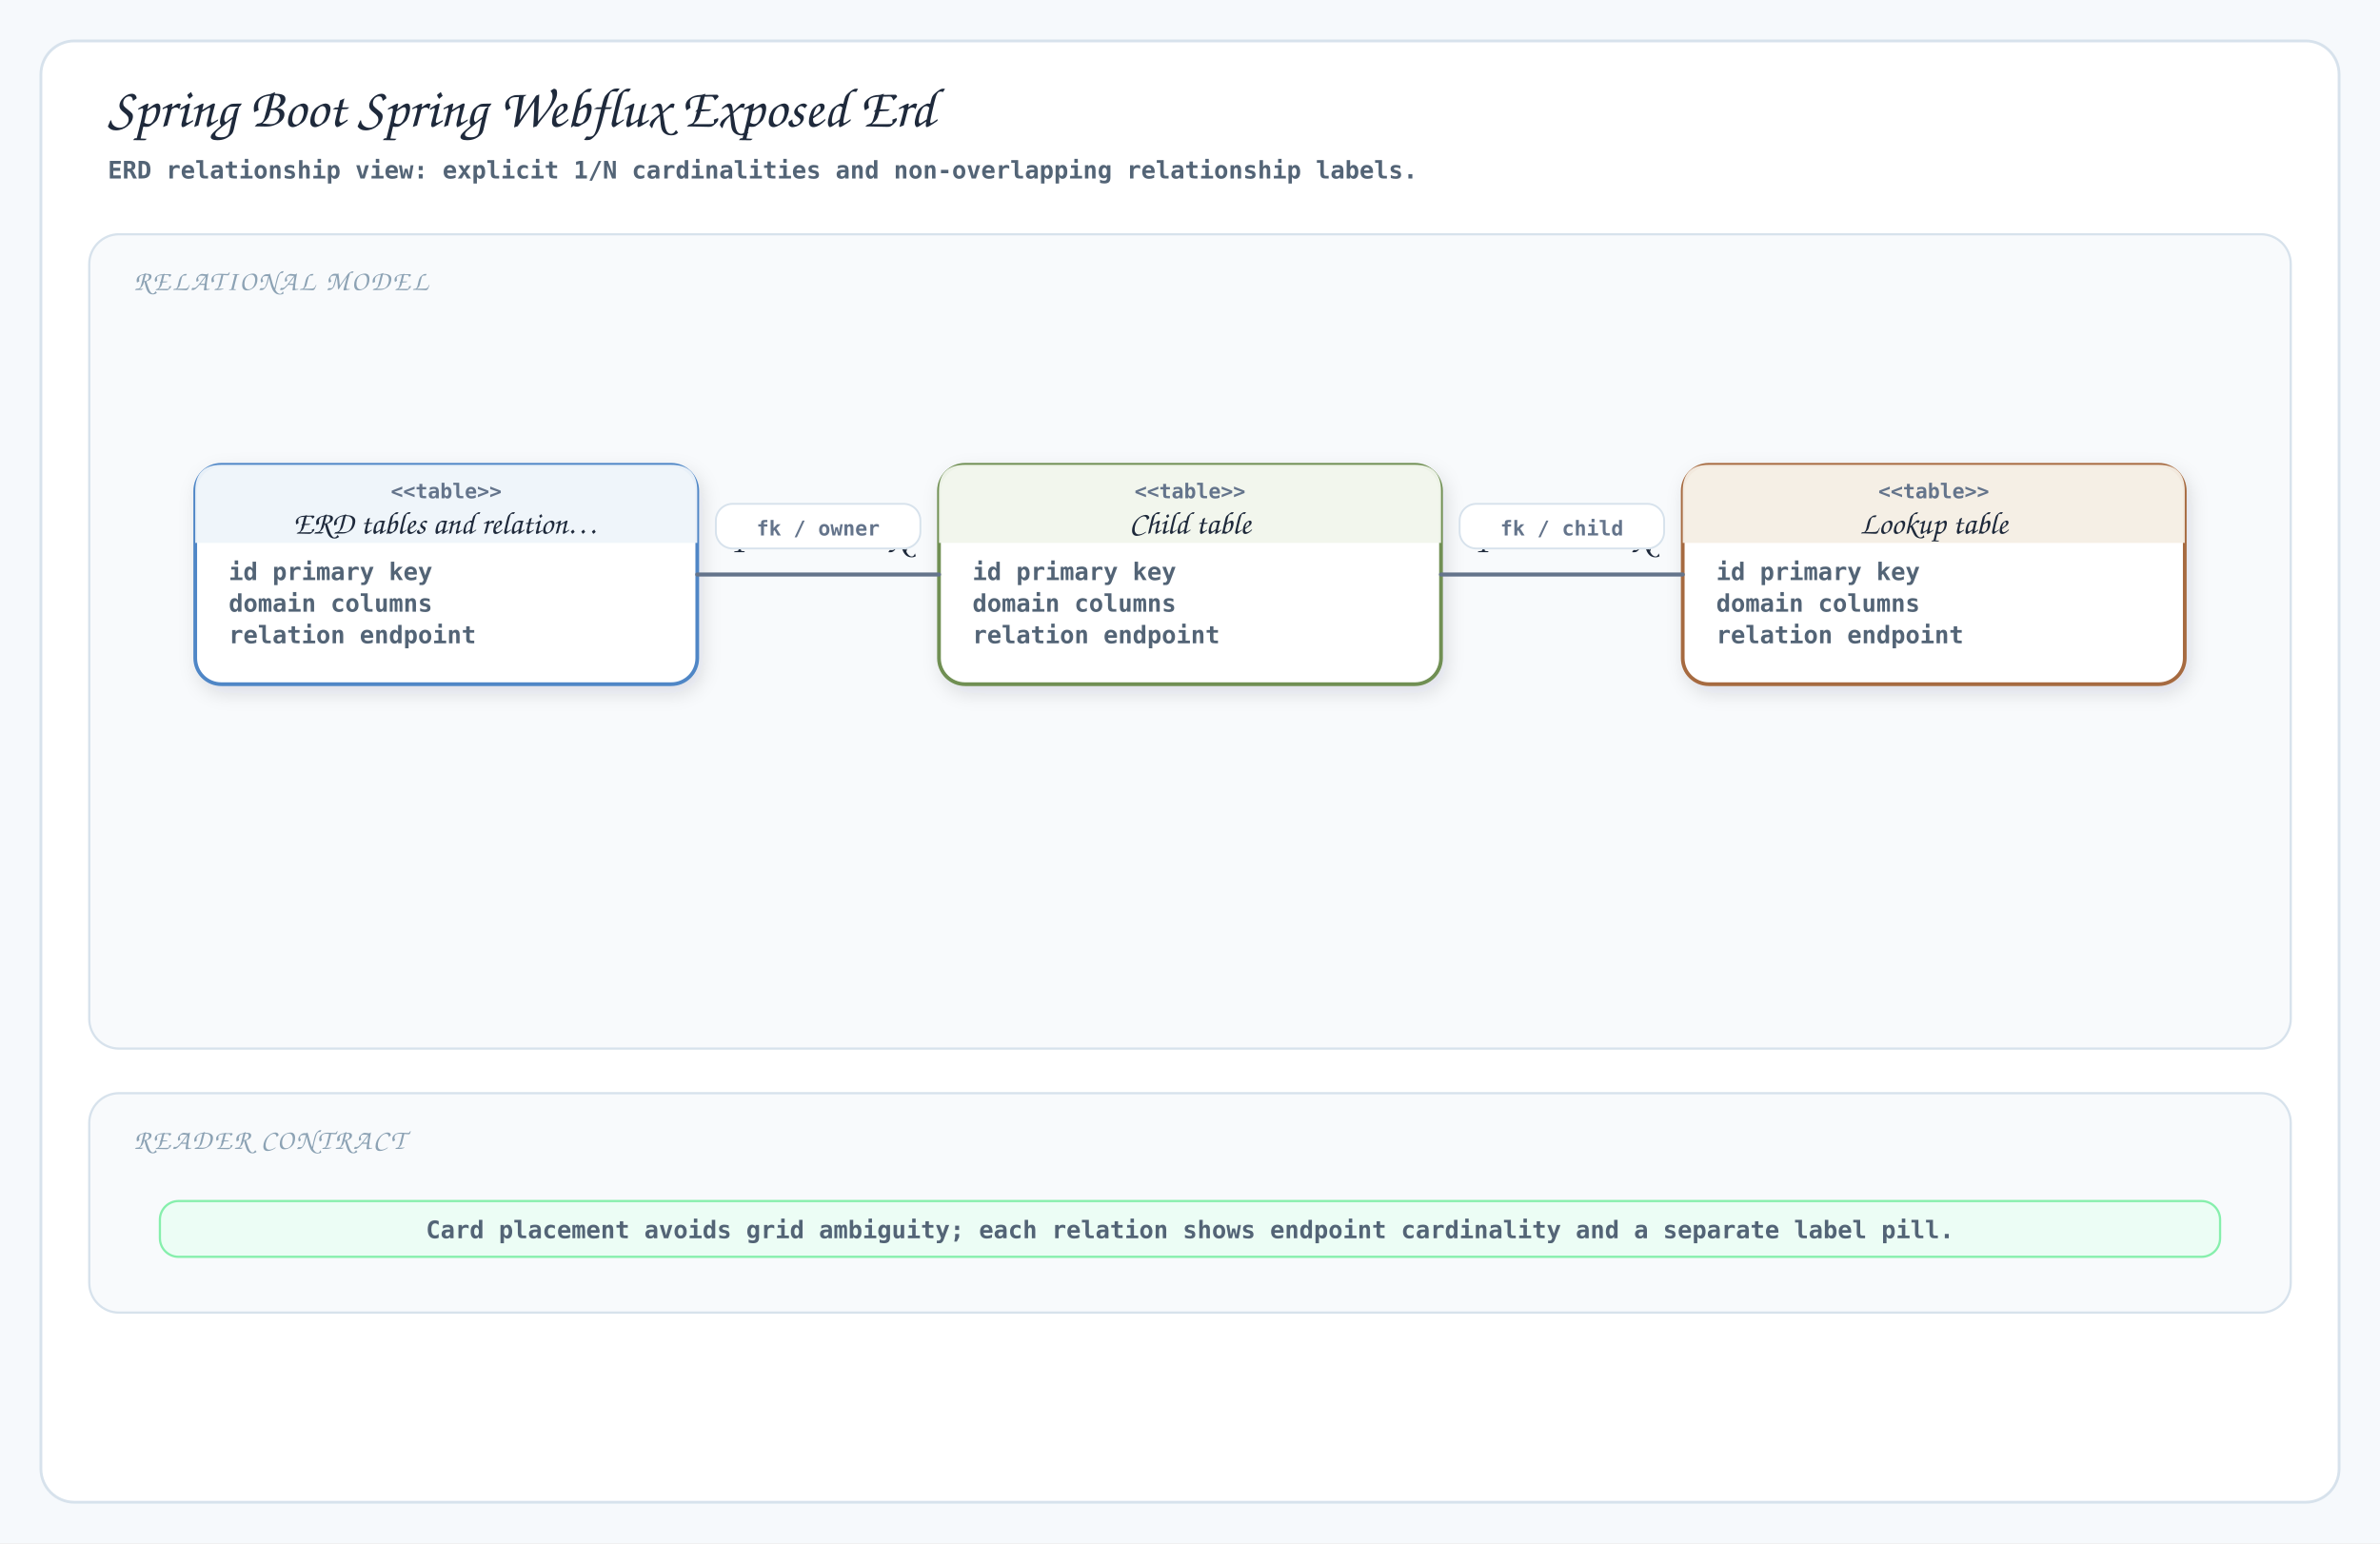
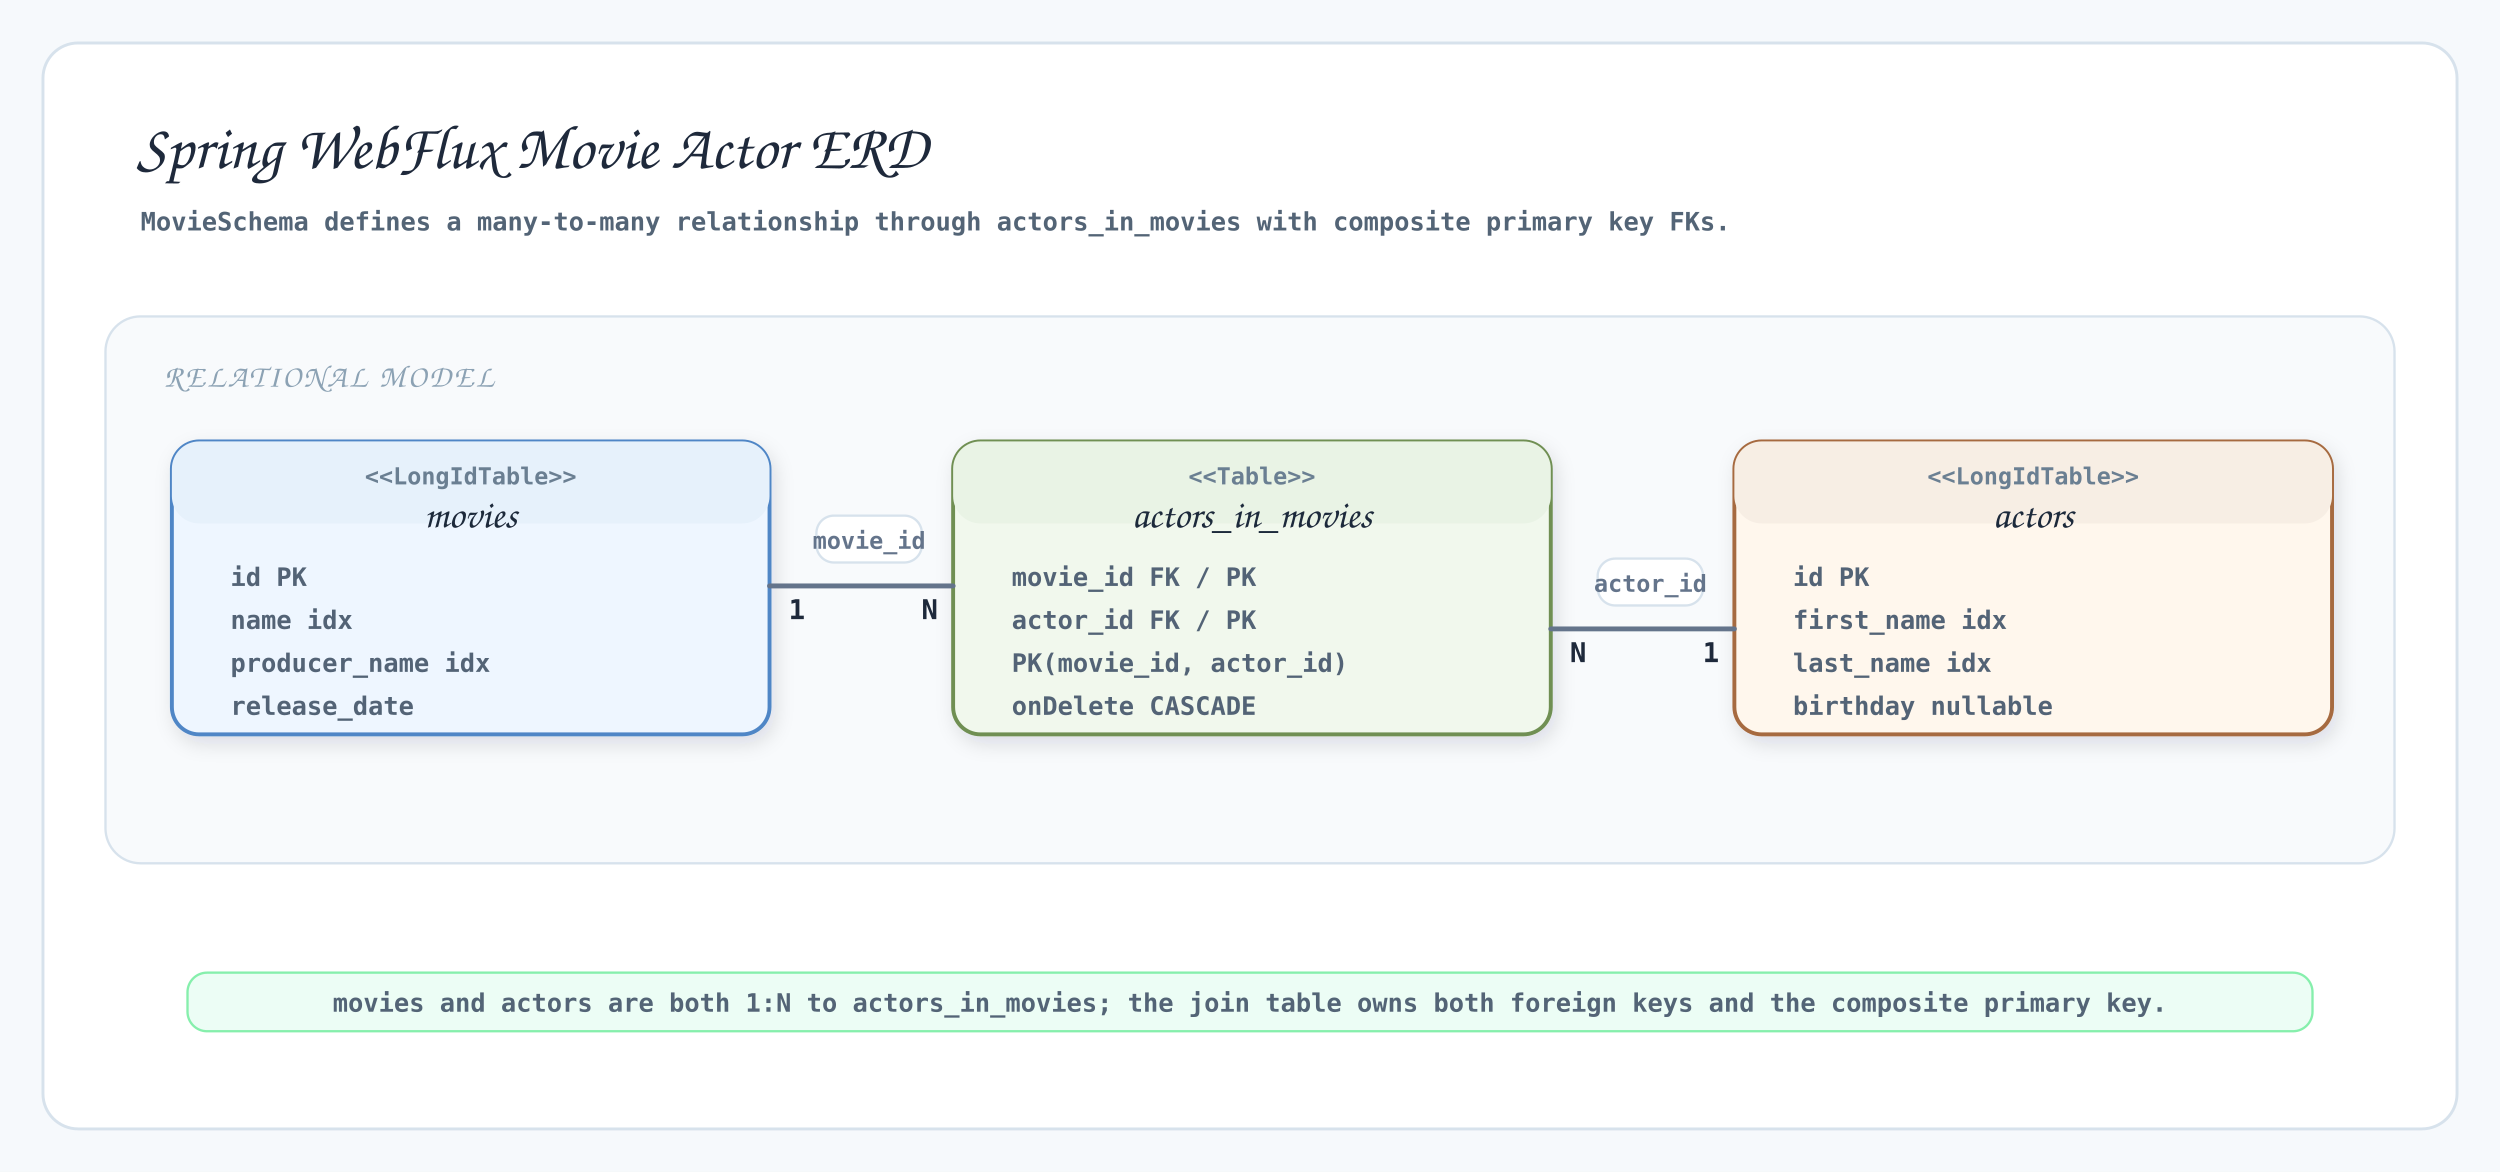
- <svg xmlns="http://www.w3.org/2000/svg" viewBox="0 0 1280 830" width="1280" height="830" role="img" aria-label="Spring Boot Spring Webflux Exposed Erd diagram">
+ <svg xmlns="http://www.w3.org/2000/svg" viewBox="0 0 1280 600" width="1280" height="600" role="img" aria-label="Spring WebFlux Exposed R2DBC movie actor ERD">
  <defs>
    <filter id="shadow" x="-10%" y="-10%" width="120%" height="130%">
      <feDropShadow dx="2" dy="4" stdDeviation="5" flood-color="#1f2937" flood-opacity="0.12" />
    </filter>
-     <style>.canvas{fill:#f6f9fc}.frame{fill:#fff;stroke:#d7e2ec;stroke-width:1.5}.lane{fill:#f8fafc;stroke:#d7e2ec;stroke-width:1.2}.card{filter:url(#shadow)}.header{opacity:.96}.title{font-family:"Architects Daughter","Comic Sans MS",cursive;font-size:30px;fill:#1e293b}.subtitle,.detail,.note{font-family:"Comic Mono","SFMono-Regular",monospace;font-size:13px;fill:#536476;font-weight:700}.tiny{font-family:"Comic Mono","SFMono-Regular",monospace;font-size:11px;fill:#64748b;font-weight:700}.laneTitle{font-family:"Architects Daughter","Comic Sans MS",cursive;font-size:15px;letter-spacing:.08em;fill:#8ca2b4}.cardTitle{font-family:"Architects Daughter","Comic Sans MS",cursive;font-size:17px;fill:#1e293b}.connector{fill:none;stroke:#64748b;stroke-width:2.4;stroke-linecap:round;stroke-linejoin:round}.use{fill:none;stroke-width:2;stroke-dasharray:7 6;stroke-linecap:round;stroke-linejoin:round}.rel{fill:none;stroke:#64748b;stroke-width:2.2;stroke-linecap:round;stroke-linejoin:round}.head{fill:white;stroke:#64748b;stroke-width:2.4;stroke-dasharray:none;style:stroke-dasharray:none}.labelPill{fill:#fff;stroke:#d7e2ec;stroke-width:1}.noteBox{fill:#ecfdf5;stroke:#86efac;stroke-width:1.2}</style>
+     <style>
+       .canvas{fill:#f6f9fc}.frame{fill:#fff;stroke:#d7e2ec;stroke-width:1.5}.lane{fill:#f8fafc;stroke:#d7e2ec;stroke-width:1.2}
+       .card{filter:url(#shadow)}.title{font-family:"Architects Daughter","Comic Sans MS",cursive;font-size:32px;fill:#1e293b}
+       .subtitle,.detail,.note{font-family:"Comic Mono","SFMono-Regular",monospace;font-size:13px;fill:#536476;font-weight:700}
+       .tiny{font-family:"Comic Mono","SFMono-Regular",monospace;font-size:12px;fill:#64748b;font-weight:700}
+       .laneTitle{font-family:"Architects Daughter","Comic Sans MS",cursive;font-size:16px;letter-spacing:.08em;fill:#8ca2b4}
+       .cardTitle{font-family:"Architects Daughter","Comic Sans MS",cursive;font-size:20px;fill:#1e293b}
+       .stereo{font-family:"Comic Mono","SFMono-Regular",monospace;font-size:12px;fill:#6b7f92;font-weight:700}
+       .rel{fill:none;stroke:#64748b;stroke-width:2.5;stroke-linecap:round;stroke-linejoin:round}
+       .cardinality{font-family:"Comic Mono","SFMono-Regular",monospace;font-size:14px;fill:#1e293b;font-weight:800}
+       .labelPill{fill:#fff;stroke:#d7e2ec;stroke-width:1.2}.noteBox{fill:#ecfdf5;stroke:#86efac;stroke-width:1.2}
+     </style>
  </defs>
-   <rect width="1280" height="830" class="canvas" />
-   <rect x="22" y="22" width="1236" height="786" rx="18" class="frame" />
-   <text x="58" y="68" class="title" text-anchor="start">Spring Boot Spring Webflux Exposed Erd</text>
-   <text x="58" y="96" class="subtitle" text-anchor="start">ERD relationship view: explicit 1/N cardinalities and non-overlapping relationship labels.</text>
-   <rect x="48" y="126" width="1184" height="438" rx="16" class="lane" />
-   <text x="72" y="156" class="laneTitle" text-anchor="start">RELATIONAL MODEL</text>
-   <rect x="48" y="588" width="1184" height="118" rx="16" class="lane" />
-   <text x="72" y="618" class="laneTitle" text-anchor="start">READER CONTRACT</text>
-   <g data-card="ERD tables and relation…" data-x="105" data-y="250" data-width="270" data-height="118">
-     <rect x="105" y="250" width="270" height="118" rx="14" fill="#fff" stroke="#4f86c6" stroke-width="2" class="card" />
-     <path class="header" d="M105,292 L105,264 Q105,250 119,250 L361,250 Q375,250 375,264 L375,292 Z" fill="#eef5fa" />
-     <text x="240.0" y="268" class="tiny" text-anchor="middle">&lt;&lt;table&gt;&gt;</text>
-     <text x="240.0" y="287" class="cardTitle" text-anchor="middle">ERD tables and relation…</text>
-     <text x="123" y="312" class="detail" text-anchor="start">id primary key</text>
-     <text x="123" y="329" class="detail" text-anchor="start">domain columns</text>
-     <text x="123" y="346" class="detail" text-anchor="start">relation endpoint</text>
+   <rect class="canvas" width="1280" height="600" />
+   <rect class="frame" x="22" y="22" width="1236" height="556" rx="18" />
+   <text class="title" x="70" y="86">Spring WebFlux Movie Actor ERD</text>
+   <text class="subtitle" x="72" y="118">MovieSchema defines a many-to-many relationship through actors_in_movies with composite primary key FKs.</text>
+   <rect class="lane" x="54" y="162" width="1172" height="280" rx="18" />
+   <text class="laneTitle" x="84" y="198">RELATIONAL MODEL</text>
+   <g class="card" data-node="movies">
+     <rect x="88" y="226" width="306" height="150" rx="14" fill="#eef6ff" stroke="#4f86c6" stroke-width="2" />
+     <rect x="88" y="226" width="306" height="42" rx="14" fill="#e6f1fb" stroke="#4f86c6" stroke-width="0" />
+     <text class="stereo" x="241" y="248" text-anchor="middle">&lt;&lt;LongIdTable&gt;&gt;</text>
+     <text class="cardTitle" x="241" y="270" text-anchor="middle">movies</text>
+     <text class="detail" x="118" y="300">id PK</text>
+     <text class="detail" x="118" y="322">name idx</text>
+     <text class="detail" x="118" y="344">producer_name idx</text>
+     <text class="detail" x="118" y="366">release_date</text>
  </g>
-   <g data-card="Child table" data-x="505" data-y="250" data-width="270" data-height="118">
-     <rect x="505" y="250" width="270" height="118" rx="14" fill="#fff" stroke="#6f8f52" stroke-width="2" class="card" />
-     <path class="header" d="M505,292 L505,264 Q505,250 519,250 L761,250 Q775,250 775,264 L775,292 Z" fill="#f1f6ec" />
-     <text x="640.0" y="268" class="tiny" text-anchor="middle">&lt;&lt;table&gt;&gt;</text>
-     <text x="640.0" y="287" class="cardTitle" text-anchor="middle">Child table</text>
-     <text x="523" y="312" class="detail" text-anchor="start">id primary key</text>
-     <text x="523" y="329" class="detail" text-anchor="start">domain columns</text>
-     <text x="523" y="346" class="detail" text-anchor="start">relation endpoint</text>
+   <g class="card" data-node="actors_in_movies">
+     <rect x="488" y="226" width="306" height="150" rx="14" fill="#f1f8ed" stroke="#6f8f52" stroke-width="2" />
+     <rect x="488" y="226" width="306" height="42" rx="14" fill="#e9f3e5" stroke="#6f8f52" stroke-width="0" />
+     <text class="stereo" x="641" y="248" text-anchor="middle">&lt;&lt;Table&gt;&gt;</text>
+     <text class="cardTitle" x="641" y="270" text-anchor="middle">actors_in_movies</text>
+     <text class="detail" x="518" y="300">movie_id FK / PK</text>
+     <text class="detail" x="518" y="322">actor_id FK / PK</text>
+     <text class="detail" x="518" y="344">PK(movie_id, actor_id)</text>
+     <text class="detail" x="518" y="366">onDelete CASCADE</text>
  </g>
-   <g data-card="Lookup table" data-x="905" data-y="250" data-width="270" data-height="118">
-     <rect x="905" y="250" width="270" height="118" rx="14" fill="#fff" stroke="#a66a3f" stroke-width="2" class="card" />
-     <path class="header" d="M905,292 L905,264 Q905,250 919,250 L1161,250 Q1175,250 1175,264 L1175,292 Z" fill="#f5eee4" />
-     <text x="1040.0" y="268" class="tiny" text-anchor="middle">&lt;&lt;table&gt;&gt;</text>
-     <text x="1040.0" y="287" class="cardTitle" text-anchor="middle">Lookup table</text>
-     <text x="923" y="312" class="detail" text-anchor="start">id primary key</text>
-     <text x="923" y="329" class="detail" text-anchor="start">domain columns</text>
-     <text x="923" y="346" class="detail" text-anchor="start">relation endpoint</text>
+   <g class="card" data-node="actors">
+     <rect x="888" y="226" width="306" height="150" rx="14" fill="#fff7ed" stroke="#a66a3f" stroke-width="2" />
+     <rect x="888" y="226" width="306" height="42" rx="14" fill="#f7eee4" stroke="#a66a3f" stroke-width="0" />
+     <text class="stereo" x="1041" y="248" text-anchor="middle">&lt;&lt;LongIdTable&gt;&gt;</text>
+     <text class="cardTitle" x="1041" y="270" text-anchor="middle">actors</text>
+     <text class="detail" x="918" y="300">id PK</text>
+     <text class="detail" x="918" y="322">first_name idx</text>
+     <text class="detail" x="918" y="344">last_name idx</text>
+     <text class="detail" x="918" y="366">birthday nullable</text>
  </g>
-   <path class="rel connector" data-connector="erd-relation" d="M 375 309 L 505 309" stroke="#a66a3f" />
-   <text x="397" y="297" class="cardTitle" text-anchor="middle">1</text>
-   <text x="483" y="297" class="cardTitle" text-anchor="middle">N</text>
-   <rect x="385" y="271" width="110" height="24" rx="9" class="labelPill" />
-   <text x="440" y="288" class="tiny" text-anchor="middle">fk / owner</text>
-   <path class="rel connector" data-connector="erd-relation" d="M 775 309 L 905 309" stroke="#4f8f8b" />
-   <text x="797" y="297" class="cardTitle" text-anchor="middle">1</text>
-   <text x="883" y="297" class="cardTitle" text-anchor="middle">N</text>
-   <rect x="785" y="271" width="110" height="24" rx="9" class="labelPill" />
-   <text x="840" y="288" class="tiny" text-anchor="middle">fk / child</text>
-   <rect x="86" y="646" width="1108" height="30" rx="10" class="noteBox" />
-   <text x="640" y="666" class="note" text-anchor="middle">Card placement avoids grid ambiguity; each relation shows endpoint cardinality and a separate label pill.</text>
+   <path class="rel" d="M 394 300 H 488" />
+   <rect class="labelPill" x="418" y="264" width="54" height="24" rx="9" />
+   <text class="tiny" x="445" y="281" text-anchor="middle">movie_id</text>
+   <text class="cardinality" x="408" y="317" text-anchor="middle">1</text>
+   <text class="cardinality" x="476" y="317" text-anchor="middle">N</text>
+   <path class="rel" d="M 794 322 H 888" />
+   <rect class="labelPill" x="818" y="286" width="54" height="24" rx="9" />
+   <text class="tiny" x="845" y="303" text-anchor="middle">actor_id</text>
+   <text class="cardinality" x="808" y="339" text-anchor="middle">N</text>
+   <text class="cardinality" x="876" y="339" text-anchor="middle">1</text>
+   <rect x="96" y="498" width="1088" height="30" rx="10" class="noteBox" />
+   <text x="640" y="518" class="note" text-anchor="middle">movies and actors are both 1:N to actors_in_movies; the join table owns both foreign keys and the composite primary key.</text>
</svg>
